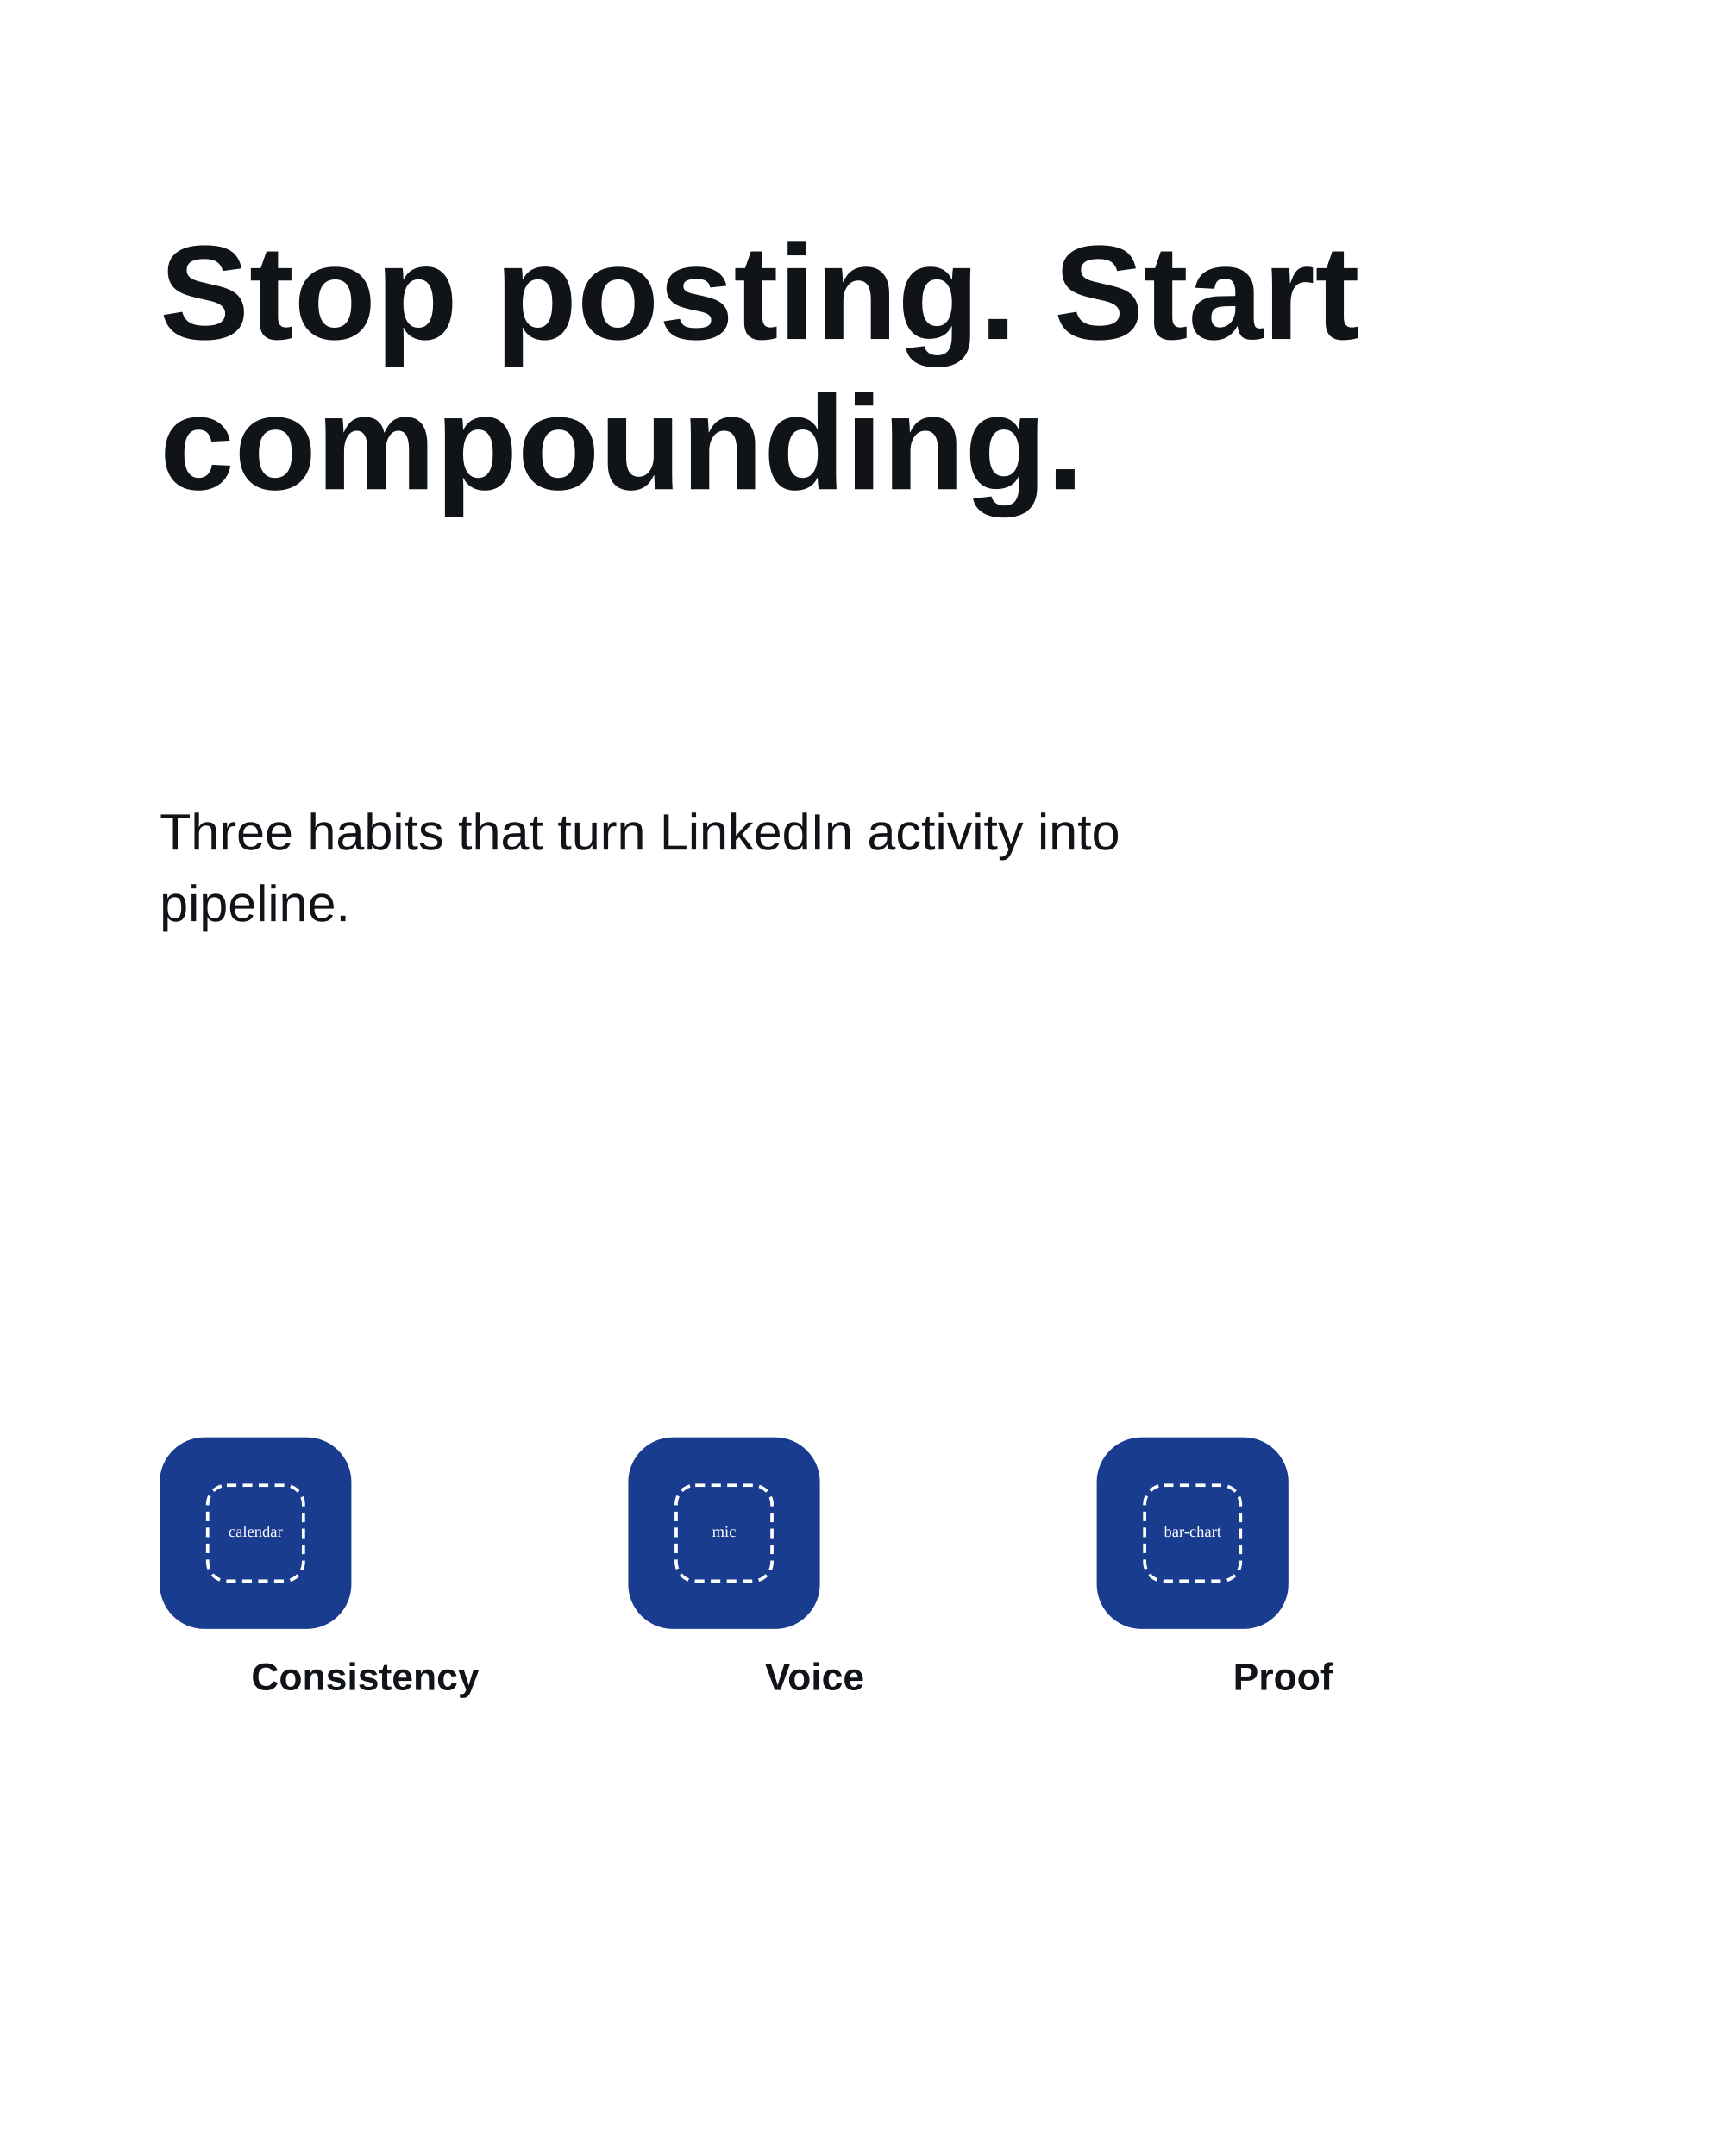
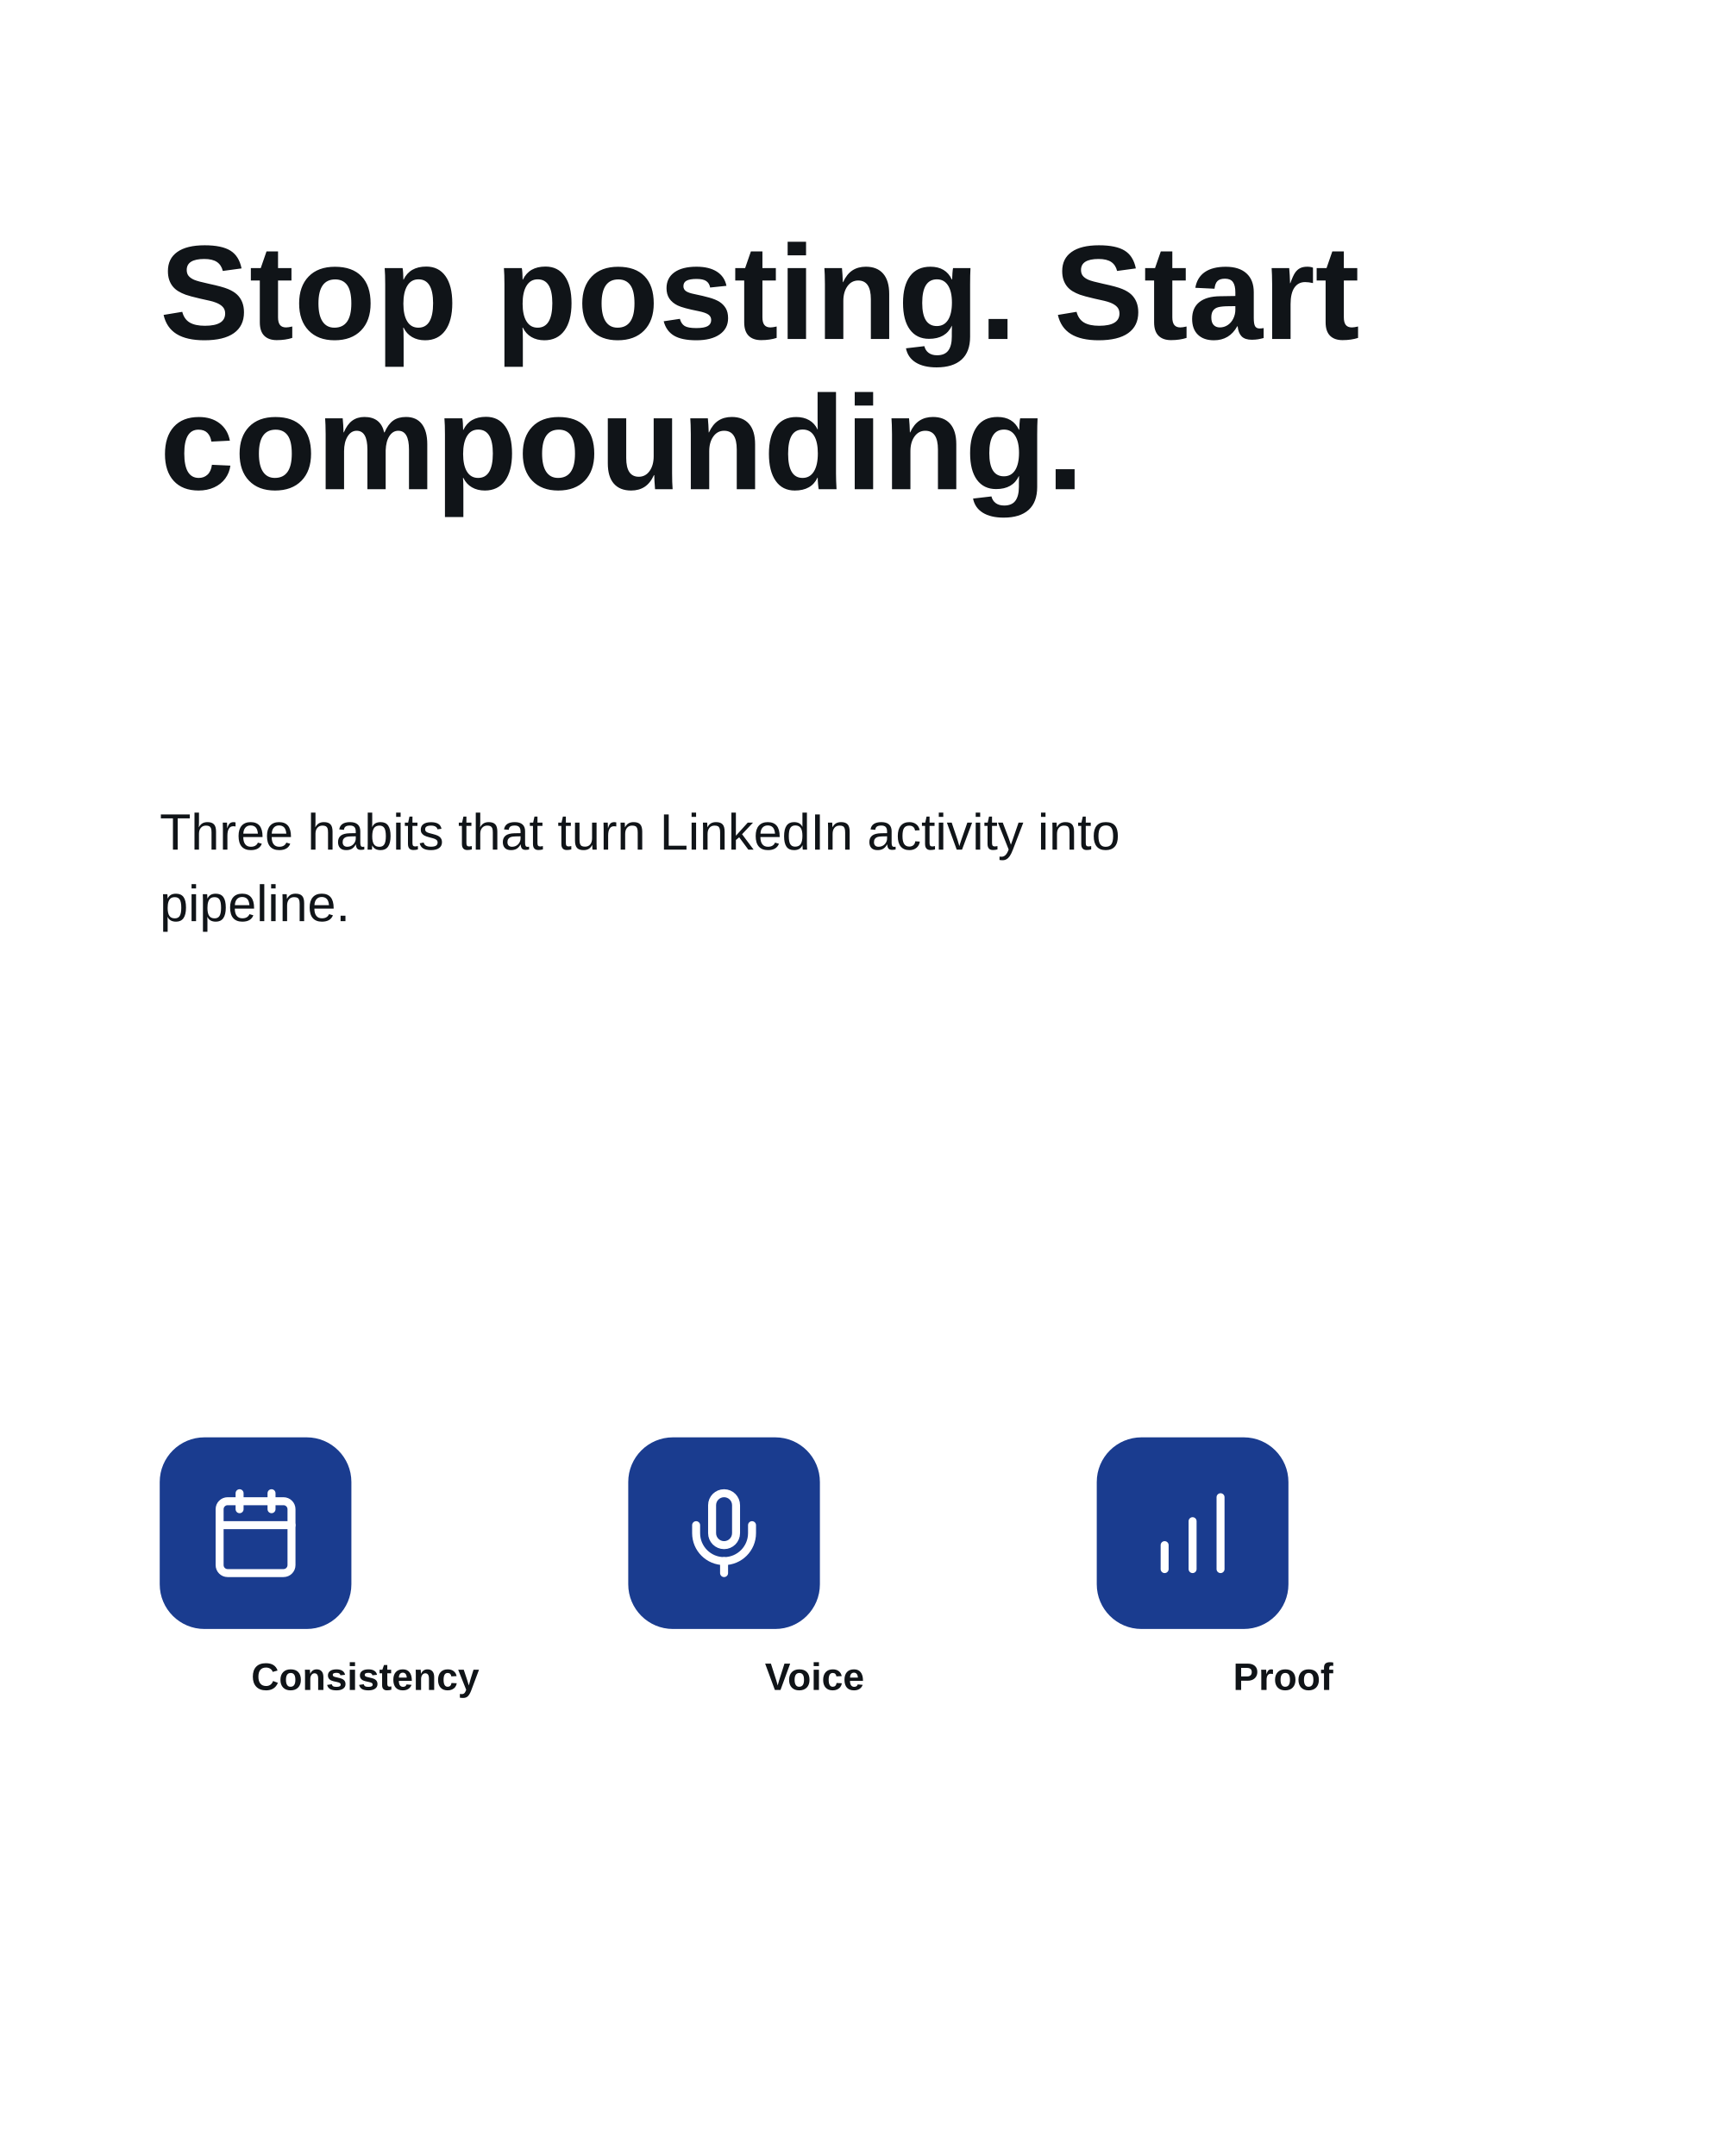
<svg xmlns="http://www.w3.org/2000/svg" width="1080" height="1350" viewBox="0 0 1080 1350">
  <rect id="page-background" width="1080" height="1350" fill="#ffffff" />
  <rect id="00000000-0000-4000-8000-00000000000f" data-name="rect" data-role="decoration" opacity="1" x="100" y="900" width="120" height="120" rx="28" fill="#1a3c8f" />
  <rect id="00000000-0000-4000-8000-000000000012" data-name="rect" data-role="decoration" opacity="1" x="393.333" y="900" width="120" height="120" rx="28" fill="#1a3c8f" />
  <rect id="00000000-0000-4000-8000-000000000015" data-name="rect" data-role="decoration" opacity="1" x="686.667" y="900" width="120" height="120" rx="28" fill="#1a3c8f" />
  <text id="00000000-0000-4000-8000-00000000000d" data-name="headline" data-role="headline" opacity="1" text-anchor="start" font-family="Arial" font-size="84" font-weight="800" font-style="normal" fill="#101418">
    <tspan x="100" y="212.24">Stop posting. Start</tspan>
    <tspan x="100" dy="94.08">compounding.</tspan>
  </text>
  <text id="00000000-0000-4000-8000-00000000000e" data-name="body" data-role="body" opacity="1" text-anchor="start" font-family="Arial" font-size="32" font-weight="400" font-style="normal" fill="#101418">
    <tspan x="100" y="532">Three habits that turn LinkedIn activity into</tspan>
    <tspan x="100" dy="44.8">pipeline.</tspan>
  </text>
-   <g id="00000000-0000-4000-8000-000000000010" data-name="icon:calendar" data-role="icon" opacity="1" data-icon="lucide/calendar">
-     <rect x="130" y="930" width="60" height="60" rx="12" fill="none" stroke="#ffffff" stroke-width="2" stroke-dasharray="6 4" />
-     <text x="160" y="960" text-anchor="middle" dominant-baseline="middle" font-size="10" fill="#ffffff">calendar</text>
+   <g id="00000000-0000-4000-8000-000000000010" data-name="icon:calendar" data-role="icon" opacity="1" data-icon="lucide/calendar" transform="translate(130,930)">
+     <svg width="60" height="60" viewBox="0 0 24 24" fill="none" stroke="#ffffff" stroke-width="2" stroke-linecap="round" stroke-linejoin="round">
+       <path d="M8 2v4" />
+       <path d="M16 2v4" />
+       <rect width="18" height="18" x="3" y="4" rx="2" />
+       <path d="M3 10h18" />
+     </svg>
  </g>
  <text id="00000000-0000-4000-8000-000000000011" data-name="caption" data-role="caption" opacity="1" text-anchor="middle" font-family="Arial" font-size="24" font-weight="600" font-style="normal" fill="#101418">
    <tspan x="228.667" y="1058.2">Consistency</tspan>
  </text>
-   <g id="00000000-0000-4000-8000-000000000013" data-name="icon:mic" data-role="icon" opacity="1" data-icon="lucide/mic">
-     <rect x="423.333" y="930" width="60" height="60" rx="12" fill="none" stroke="#ffffff" stroke-width="2" stroke-dasharray="6 4" />
-     <text x="453.333" y="960" text-anchor="middle" dominant-baseline="middle" font-size="10" fill="#ffffff">mic</text>
+   <g id="00000000-0000-4000-8000-000000000013" data-name="icon:mic" data-role="icon" opacity="1" data-icon="lucide/mic" transform="translate(423.3333,930)">
+     <svg width="60" height="60" viewBox="0 0 24 24" fill="none" stroke="#ffffff" stroke-width="2" stroke-linecap="round" stroke-linejoin="round">
+       <path d="M12 19v3" />
+       <path d="M19 10v2a7 7 0 0 1-14 0v-2" />
+       <rect x="9" y="2" width="6" height="13" rx="3" />
+     </svg>
  </g>
  <text id="00000000-0000-4000-8000-000000000014" data-name="caption" data-role="caption" opacity="1" text-anchor="middle" font-family="Arial" font-size="24" font-weight="600" font-style="normal" fill="#101418">
    <tspan x="510" y="1058.2">Voice</tspan>
  </text>
-   <g id="00000000-0000-4000-8000-000000000016" data-name="icon:bar-chart" data-role="icon" opacity="1" data-icon="lucide/bar-chart">
-     <rect x="716.667" y="930" width="60" height="60" rx="12" fill="none" stroke="#ffffff" stroke-width="2" stroke-dasharray="6 4" />
-     <text x="746.667" y="960" text-anchor="middle" dominant-baseline="middle" font-size="10" fill="#ffffff">bar-chart</text>
+   <g id="00000000-0000-4000-8000-000000000016" data-name="icon:bar-chart" data-role="icon" opacity="1" data-icon="lucide/bar-chart" transform="translate(716.6667,930)">
+     <svg width="60" height="60" viewBox="0 0 24 24" fill="none" stroke="#ffffff" stroke-width="2" stroke-linecap="round" stroke-linejoin="round">
+       <path d="M5 21v-6" />
+       <path d="M12 21V9" />
+       <path d="M19 21V3" />
+     </svg>
  </g>
  <text id="00000000-0000-4000-8000-000000000017" data-name="caption" data-role="caption" opacity="1" text-anchor="middle" font-family="Arial" font-size="24" font-weight="600" font-style="normal" fill="#101418">
    <tspan x="803.333" y="1058.2">Proof</tspan>
  </text>
</svg>
